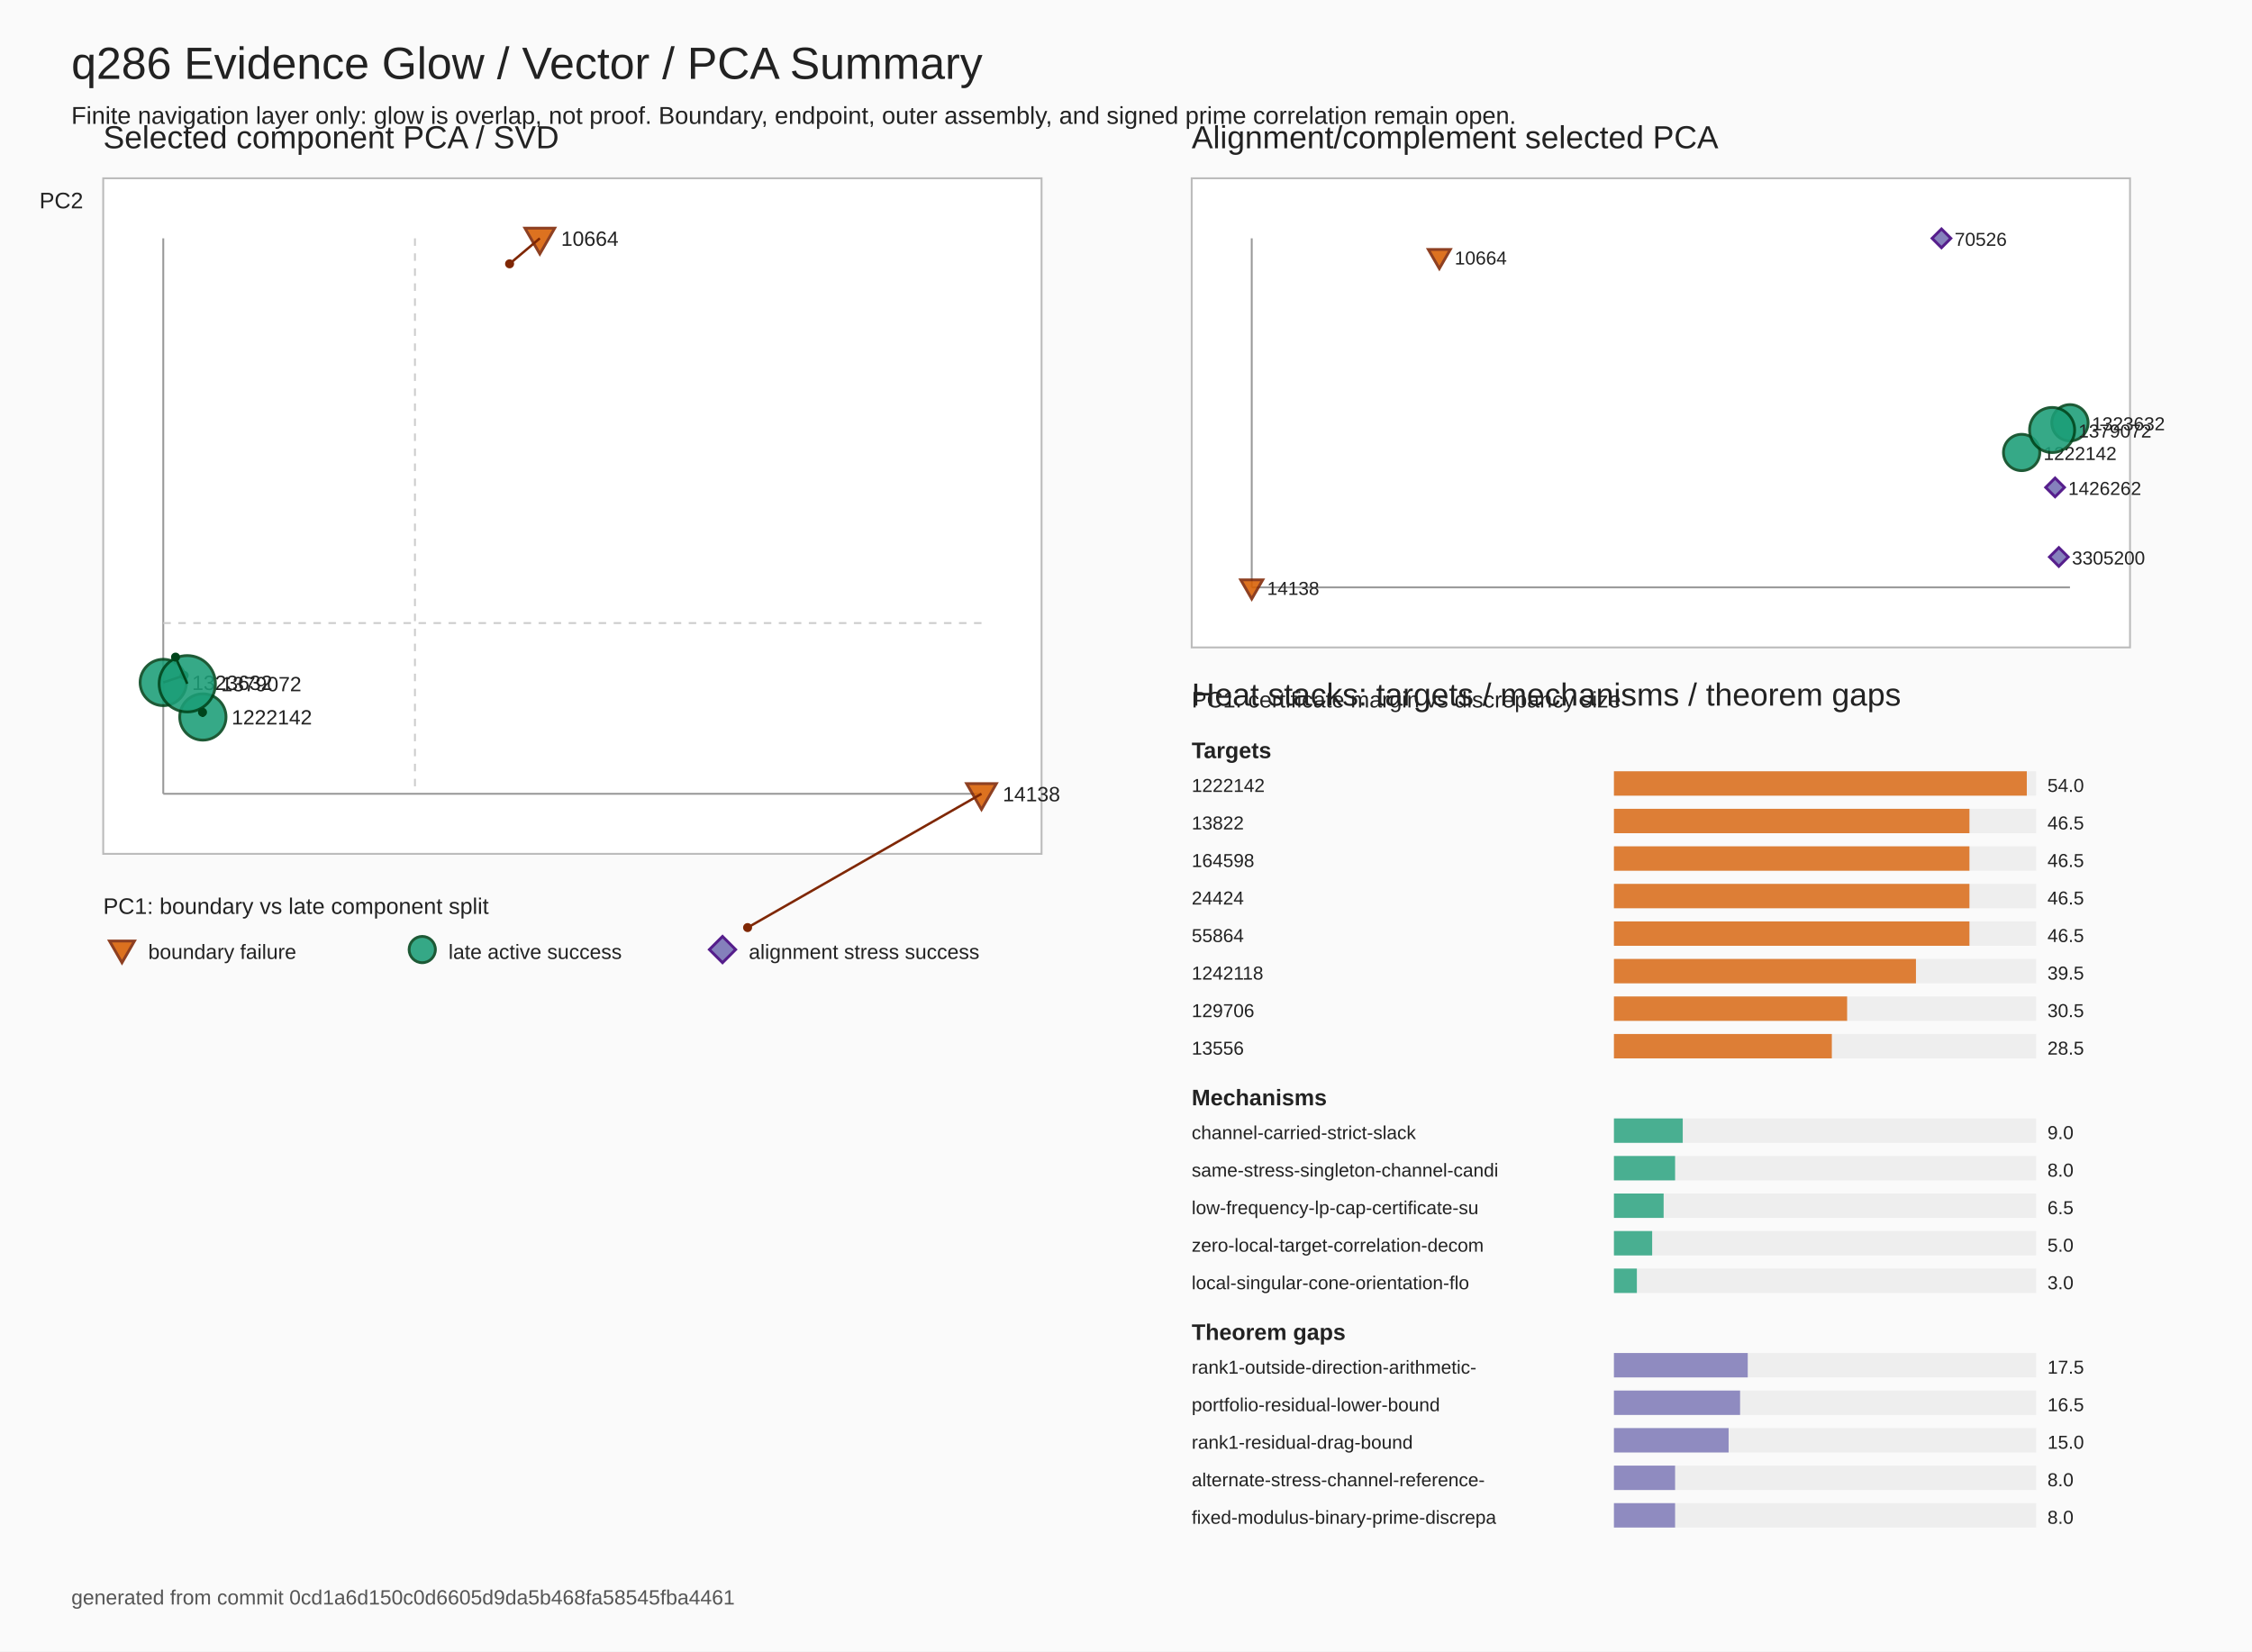
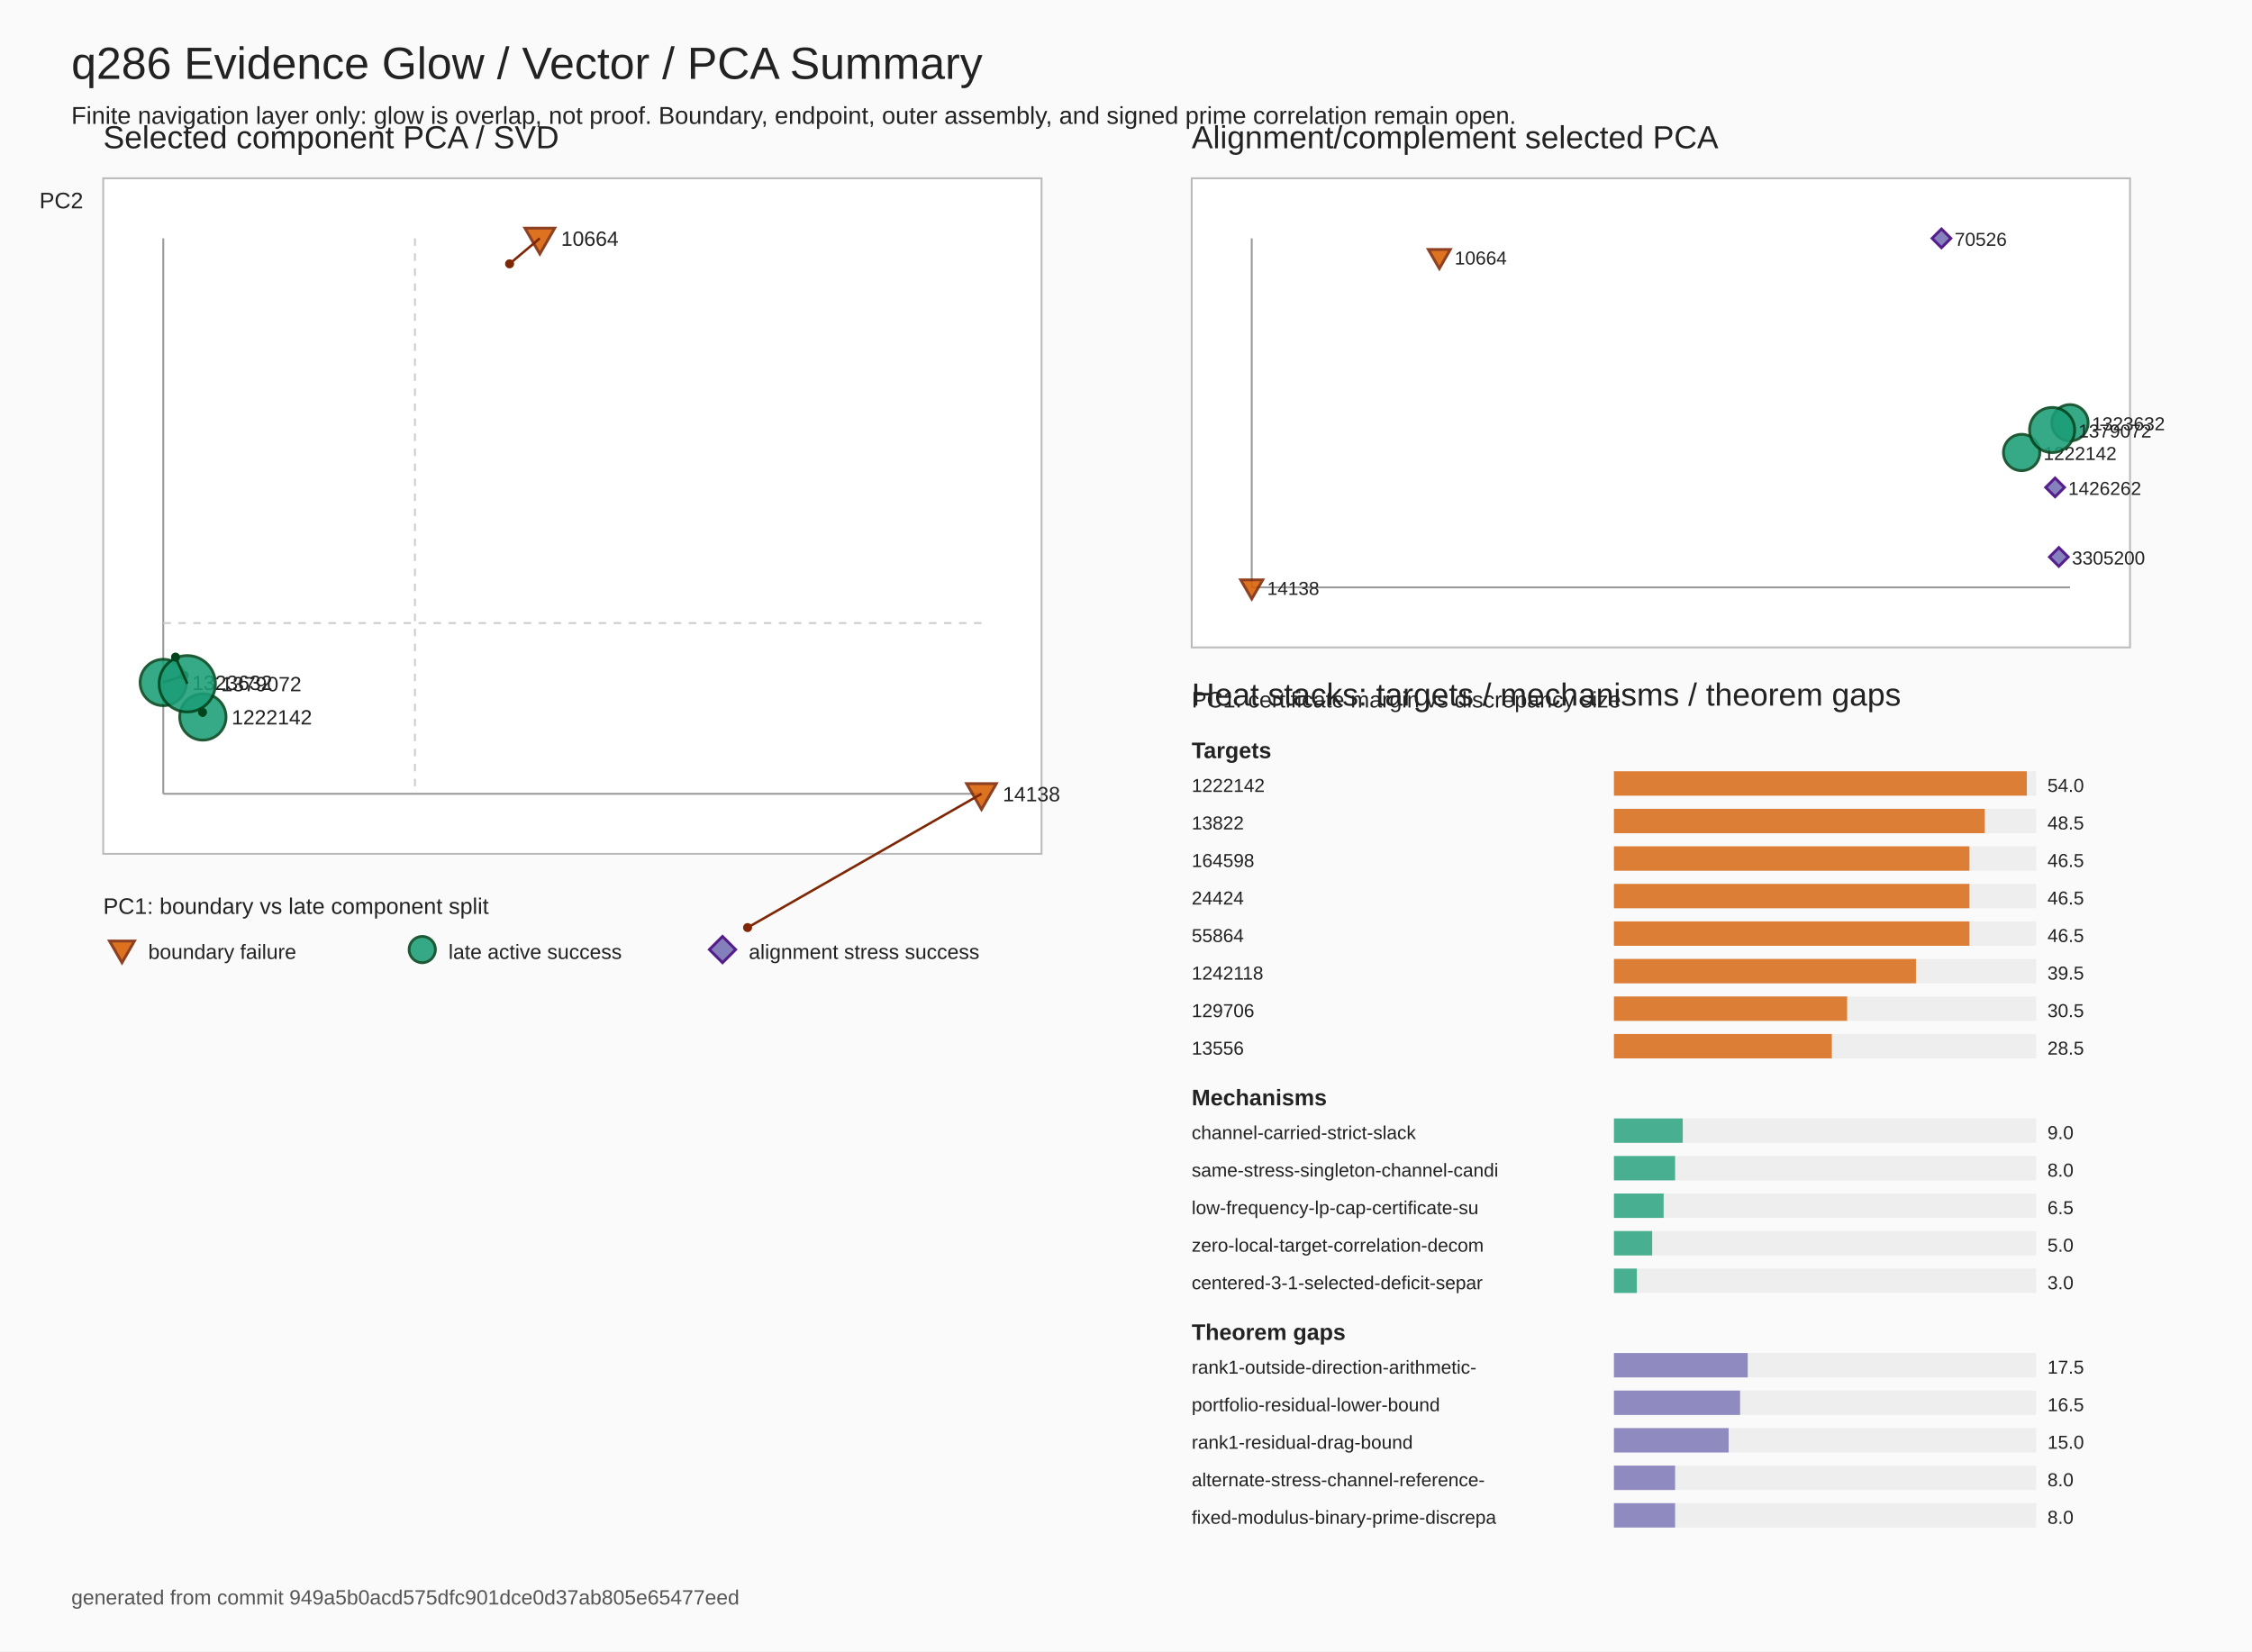
<svg xmlns="http://www.w3.org/2000/svg" width="1200" height="880" viewBox="0 0 1200 880" role="img" aria-labelledby="title desc">
  <rect x="0.00" y="0.00" width="1200.00" height="880.00" fill="#fafafa" stroke="none" opacity="1.0" />
  <text x="38.00" y="42.00" font-size="24" font-family="Arial, sans-serif" font-weight="500" text-anchor="start" fill="#222">q286 Evidence Glow / Vector / PCA Summary</text>
  <text x="38.00" y="66.00" font-size="13" font-family="Arial, sans-serif" font-weight="400" text-anchor="start" fill="#222">Finite navigation layer only: glow is overlap, not proof. Boundary, endpoint, outer assembly, and signed prime correlation remain open.</text>
-   <text x="38.00" y="855.00" font-size="11" font-family="Arial, sans-serif" font-weight="400" text-anchor="start" fill="#555">generated from commit 0cd1a6d150c0d6605d9da5b468fa58545fba4461</text>
+   <text x="38.00" y="855.00" font-size="11" font-family="Arial, sans-serif" font-weight="400" text-anchor="start" fill="#555">generated from commit 949a5b0acd575dfc901dce0d37ab805e65477eed</text>
  <rect x="55.00" y="95.00" width="500.00" height="360.00" fill="#ffffff" stroke="#bbbbbb" opacity="1.0" />
  <text x="55.00" y="79.00" font-size="17" font-family="Arial, sans-serif" font-weight="500" text-anchor="start" fill="#222">Selected component PCA / SVD</text>
  <text x="55.00" y="487.00" font-size="12" font-family="Arial, sans-serif" font-weight="400" text-anchor="start" fill="#222">PC1: boundary vs late component split</text>
  <text x="21.00" y="111.00" font-size="12" font-family="Arial, sans-serif" font-weight="400" text-anchor="start" fill="#222">PC2</text>
  <line x1="87.00" y1="423.00" x2="523.00" y2="423.00" stroke="#999" stroke-width="1" />
  <line x1="87.00" y1="127.00" x2="87.00" y2="423.00" stroke="#999" stroke-width="1" />
  <line x1="221.11" y1="127.00" x2="221.11" y2="423.00" stroke="#cccccc" stroke-width="1" stroke-dasharray="4 4" />
  <line x1="87.00" y1="332.02" x2="523.00" y2="332.02" stroke="#cccccc" stroke-width="1" stroke-dasharray="4 4" />
  <polygon points="287.65,135.33 279.73,121.58 295.57,121.58" fill="#d95f02" stroke="#7f2704" stroke-width="1.5" opacity="0.88" />
  <text x="298.98" y="131.00" font-size="11" font-family="Arial, sans-serif" font-weight="400" text-anchor="start" fill="#222">10664</text>
  <line x1="287.65" y1="127.00" x2="271.54" y2="140.59" stroke="#7f2704" stroke-width="1.3" />
  <circle cx="271.54" cy="140.59" r="2.4" fill="#7f2704" />
  <polygon points="523.00,431.33 515.08,417.58 530.92,417.58" fill="#d95f02" stroke="#7f2704" stroke-width="1.5" opacity="0.88" />
  <text x="534.33" y="427.00" font-size="11" font-family="Arial, sans-serif" font-weight="400" text-anchor="start" fill="#222">14138</text>
  <line x1="523.00" y1="423.00" x2="398.36" y2="494.29" stroke="#7f2704" stroke-width="1.3" />
  <circle cx="398.36" cy="494.29" r="2.4" fill="#7f2704" />
  <circle cx="108.10" cy="382.06" r="12.33" fill="#1b9e77" stroke="#00441b" stroke-width="1.5" opacity="0.88" />
  <text x="123.43" y="386.06" font-size="11" font-family="Arial, sans-serif" font-weight="400" text-anchor="start" fill="#222">1222142</text>
  <line x1="108.10" y1="382.06" x2="107.91" y2="379.54" stroke="#00441b" stroke-width="1.3" />
  <circle cx="107.91" cy="379.54" r="2.4" fill="#00441b" />
  <circle cx="87.00" cy="363.67" r="12.33" fill="#1b9e77" stroke="#00441b" stroke-width="1.5" opacity="0.88" />
  <text x="102.33" y="367.67" font-size="11" font-family="Arial, sans-serif" font-weight="400" text-anchor="start" fill="#222">1323632</text>
  <line x1="87.00" y1="363.67" x2="98.13" y2="359.93" stroke="#00441b" stroke-width="1.3" />
  <circle cx="98.13" cy="359.93" r="2.4" fill="#00441b" />
  <circle cx="99.79" cy="364.36" r="15.00" fill="#1b9e77" stroke="#00441b" stroke-width="1.5" opacity="0.88" />
  <text x="117.79" y="368.36" font-size="11" font-family="Arial, sans-serif" font-weight="400" text-anchor="start" fill="#222">1379072</text>
  <line x1="99.79" y1="364.36" x2="93.53" y2="350.16" stroke="#00441b" stroke-width="1.3" />
  <circle cx="93.53" cy="350.16" r="2.4" fill="#00441b" />
  <polygon points="65.00,513.00 58.35,501.45 71.65,501.45" fill="#d95f02" stroke="#7f2704" stroke-width="1.5" opacity="0.88" />
  <text x="79.00" y="511.00" font-size="11" font-family="Arial, sans-serif" font-weight="400" text-anchor="start" fill="#222">boundary failure</text>
  <circle cx="225.00" cy="506.00" r="7.00" fill="#1b9e77" stroke="#00441b" stroke-width="1.5" opacity="0.88" />
  <text x="239.00" y="511.00" font-size="11" font-family="Arial, sans-serif" font-weight="400" text-anchor="start" fill="#222">late active success</text>
  <polygon points="385.00,499.00 392.00,506.00 385.00,513.00 378.00,506.00" fill="#7570b3" stroke="#3f007d" stroke-width="1.5" opacity="0.88" />
  <text x="399.00" y="511.00" font-size="11" font-family="Arial, sans-serif" font-weight="400" text-anchor="start" fill="#222">alignment stress success</text>
  <rect x="635.00" y="95.00" width="500.00" height="250.00" fill="#ffffff" stroke="#bbbbbb" opacity="1.0" />
  <text x="635.00" y="79.00" font-size="17" font-family="Arial, sans-serif" font-weight="500" text-anchor="start" fill="#222">Alignment/complement selected PCA</text>
  <text x="635.00" y="377.00" font-size="12" font-family="Arial, sans-serif" font-weight="400" text-anchor="start" fill="#222">PC1: certificate margin vs discrepancy size</text>
  <line x1="667.00" y1="313.00" x2="1103.00" y2="313.00" stroke="#999" stroke-width="1" />
  <line x1="667.00" y1="127.00" x2="667.00" y2="313.00" stroke="#999" stroke-width="1" />
  <polygon points="766.97,143.12 761.11,132.95 772.82,132.95" fill="#d95f02" stroke="#7f2704" stroke-width="1.5" opacity="0.88" />
  <text x="775.13" y="140.95" font-size="10" font-family="Arial, sans-serif" font-weight="400" text-anchor="start" fill="#222">10664</text>
  <polygon points="667.00,319.17 661.14,308.99 672.86,308.99" fill="#d95f02" stroke="#7f2704" stroke-width="1.5" opacity="0.88" />
  <text x="675.17" y="317.00" font-size="10" font-family="Arial, sans-serif" font-weight="400" text-anchor="start" fill="#222">14138</text>
  <polygon points="1034.53,122.00 1039.53,127.00 1034.53,132.00 1029.53,127.00" fill="#7570b3" stroke="#3f007d" stroke-width="1.5" opacity="0.88" />
  <text x="1041.53" y="131.00" font-size="10" font-family="Arial, sans-serif" font-weight="400" text-anchor="start" fill="#222">70526</text>
  <circle cx="1077.24" cy="241.12" r="9.67" fill="#1b9e77" stroke="#00441b" stroke-width="1.5" opacity="0.88" />
  <text x="1088.91" y="245.12" font-size="10" font-family="Arial, sans-serif" font-weight="400" text-anchor="start" fill="#222">1222142</text>
  <circle cx="1103.00" cy="225.29" r="9.67" fill="#1b9e77" stroke="#00441b" stroke-width="1.5" opacity="0.88" />
  <text x="1114.67" y="229.29" font-size="10" font-family="Arial, sans-serif" font-weight="400" text-anchor="start" fill="#222">1323632</text>
  <circle cx="1093.49" cy="229.14" r="12.00" fill="#1b9e77" stroke="#00441b" stroke-width="1.5" opacity="0.88" />
  <text x="1107.49" y="233.14" font-size="10" font-family="Arial, sans-serif" font-weight="400" text-anchor="start" fill="#222">1379072</text>
  <polygon points="1095.07,254.73 1100.07,259.73 1095.07,264.73 1090.07,259.73" fill="#7570b3" stroke="#3f007d" stroke-width="1.5" opacity="0.88" />
  <text x="1102.07" y="263.73" font-size="10" font-family="Arial, sans-serif" font-weight="400" text-anchor="start" fill="#222">1426262</text>
  <polygon points="1097.07,291.80 1102.07,296.80 1097.07,301.80 1092.07,296.80" fill="#7570b3" stroke="#3f007d" stroke-width="1.5" opacity="0.88" />
  <text x="1104.07" y="300.80" font-size="10" font-family="Arial, sans-serif" font-weight="400" text-anchor="start" fill="#222">3305200</text>
  <text x="635.00" y="376.00" font-size="17" font-family="Arial, sans-serif" font-weight="500" text-anchor="start" fill="#222">Heat stacks: targets / mechanisms / theorem gaps</text>
  <text x="635.00" y="404.00" font-size="12" font-family="Arial, sans-serif" font-weight="600" text-anchor="start" fill="#222">Targets</text>
  <text x="635.00" y="422.00" font-size="10" font-family="Arial, sans-serif" font-weight="400" text-anchor="start" fill="#222">1222142</text>
  <rect x="860.00" y="411.00" width="225.00" height="13.00" fill="#eeeeee" stroke="none" opacity="1.0" />
  <rect x="860.00" y="411.00" width="220.00" height="13.00" fill="#d95f02" stroke="none" opacity="0.78" />
  <text x="1091.00" y="422.00" font-size="10" font-family="Arial, sans-serif" font-weight="400" text-anchor="start" fill="#222">54.0</text>
  <text x="635.00" y="442.00" font-size="10" font-family="Arial, sans-serif" font-weight="400" text-anchor="start" fill="#222">13822</text>
  <rect x="860.00" y="431.00" width="225.00" height="13.00" fill="#eeeeee" stroke="none" opacity="1.0" />
-   <rect x="860.00" y="431.00" width="189.44" height="13.00" fill="#d95f02" stroke="none" opacity="0.78" />
-   <text x="1091.00" y="442.00" font-size="10" font-family="Arial, sans-serif" font-weight="400" text-anchor="start" fill="#222">46.5</text>
+   <rect x="860.00" y="431.00" width="197.59" height="13.00" fill="#d95f02" stroke="none" opacity="0.78" />
+   <text x="1091.00" y="442.00" font-size="10" font-family="Arial, sans-serif" font-weight="400" text-anchor="start" fill="#222">48.5</text>
  <text x="635.00" y="462.00" font-size="10" font-family="Arial, sans-serif" font-weight="400" text-anchor="start" fill="#222">164598</text>
  <rect x="860.00" y="451.00" width="225.00" height="13.00" fill="#eeeeee" stroke="none" opacity="1.0" />
  <rect x="860.00" y="451.00" width="189.44" height="13.00" fill="#d95f02" stroke="none" opacity="0.78" />
  <text x="1091.00" y="462.00" font-size="10" font-family="Arial, sans-serif" font-weight="400" text-anchor="start" fill="#222">46.5</text>
  <text x="635.00" y="482.00" font-size="10" font-family="Arial, sans-serif" font-weight="400" text-anchor="start" fill="#222">24424</text>
  <rect x="860.00" y="471.00" width="225.00" height="13.00" fill="#eeeeee" stroke="none" opacity="1.0" />
  <rect x="860.00" y="471.00" width="189.44" height="13.00" fill="#d95f02" stroke="none" opacity="0.78" />
  <text x="1091.00" y="482.00" font-size="10" font-family="Arial, sans-serif" font-weight="400" text-anchor="start" fill="#222">46.5</text>
  <text x="635.00" y="502.00" font-size="10" font-family="Arial, sans-serif" font-weight="400" text-anchor="start" fill="#222">55864</text>
  <rect x="860.00" y="491.00" width="225.00" height="13.00" fill="#eeeeee" stroke="none" opacity="1.0" />
  <rect x="860.00" y="491.00" width="189.44" height="13.00" fill="#d95f02" stroke="none" opacity="0.78" />
  <text x="1091.00" y="502.00" font-size="10" font-family="Arial, sans-serif" font-weight="400" text-anchor="start" fill="#222">46.5</text>
  <text x="635.00" y="522.00" font-size="10" font-family="Arial, sans-serif" font-weight="400" text-anchor="start" fill="#222">1242118</text>
  <rect x="860.00" y="511.00" width="225.00" height="13.00" fill="#eeeeee" stroke="none" opacity="1.0" />
  <rect x="860.00" y="511.00" width="160.93" height="13.00" fill="#d95f02" stroke="none" opacity="0.78" />
  <text x="1091.00" y="522.00" font-size="10" font-family="Arial, sans-serif" font-weight="400" text-anchor="start" fill="#222">39.5</text>
  <text x="635.00" y="542.00" font-size="10" font-family="Arial, sans-serif" font-weight="400" text-anchor="start" fill="#222">129706</text>
  <rect x="860.00" y="531.00" width="225.00" height="13.00" fill="#eeeeee" stroke="none" opacity="1.0" />
  <rect x="860.00" y="531.00" width="124.26" height="13.00" fill="#d95f02" stroke="none" opacity="0.78" />
  <text x="1091.00" y="542.00" font-size="10" font-family="Arial, sans-serif" font-weight="400" text-anchor="start" fill="#222">30.5</text>
  <text x="635.00" y="562.00" font-size="10" font-family="Arial, sans-serif" font-weight="400" text-anchor="start" fill="#222">13556</text>
  <rect x="860.00" y="551.00" width="225.00" height="13.00" fill="#eeeeee" stroke="none" opacity="1.0" />
  <rect x="860.00" y="551.00" width="116.11" height="13.00" fill="#d95f02" stroke="none" opacity="0.78" />
  <text x="1091.00" y="562.00" font-size="10" font-family="Arial, sans-serif" font-weight="400" text-anchor="start" fill="#222">28.5</text>
  <text x="635.00" y="589.00" font-size="12" font-family="Arial, sans-serif" font-weight="600" text-anchor="start" fill="#222">Mechanisms</text>
  <text x="635.00" y="607.00" font-size="10" font-family="Arial, sans-serif" font-weight="400" text-anchor="start" fill="#222">channel-carried-strict-slack</text>
  <rect x="860.00" y="596.00" width="225.00" height="13.00" fill="#eeeeee" stroke="none" opacity="1.0" />
  <rect x="860.00" y="596.00" width="36.67" height="13.00" fill="#1b9e77" stroke="none" opacity="0.78" />
  <text x="1091.00" y="607.00" font-size="10" font-family="Arial, sans-serif" font-weight="400" text-anchor="start" fill="#222">9.0</text>
  <text x="635.00" y="627.00" font-size="10" font-family="Arial, sans-serif" font-weight="400" text-anchor="start" fill="#222">same-stress-singleton-channel-candi</text>
  <rect x="860.00" y="616.00" width="225.00" height="13.00" fill="#eeeeee" stroke="none" opacity="1.0" />
  <rect x="860.00" y="616.00" width="32.59" height="13.00" fill="#1b9e77" stroke="none" opacity="0.78" />
  <text x="1091.00" y="627.00" font-size="10" font-family="Arial, sans-serif" font-weight="400" text-anchor="start" fill="#222">8.0</text>
  <text x="635.00" y="647.00" font-size="10" font-family="Arial, sans-serif" font-weight="400" text-anchor="start" fill="#222">low-frequency-lp-cap-certificate-su</text>
  <rect x="860.00" y="636.00" width="225.00" height="13.00" fill="#eeeeee" stroke="none" opacity="1.0" />
  <rect x="860.00" y="636.00" width="26.48" height="13.00" fill="#1b9e77" stroke="none" opacity="0.78" />
  <text x="1091.00" y="647.00" font-size="10" font-family="Arial, sans-serif" font-weight="400" text-anchor="start" fill="#222">6.5</text>
  <text x="635.00" y="667.00" font-size="10" font-family="Arial, sans-serif" font-weight="400" text-anchor="start" fill="#222">zero-local-target-correlation-decom</text>
  <rect x="860.00" y="656.00" width="225.00" height="13.00" fill="#eeeeee" stroke="none" opacity="1.0" />
  <rect x="860.00" y="656.00" width="20.37" height="13.00" fill="#1b9e77" stroke="none" opacity="0.78" />
  <text x="1091.00" y="667.00" font-size="10" font-family="Arial, sans-serif" font-weight="400" text-anchor="start" fill="#222">5.0</text>
-   <text x="635.00" y="687.00" font-size="10" font-family="Arial, sans-serif" font-weight="400" text-anchor="start" fill="#222">local-singular-cone-orientation-flo</text>
+   <text x="635.00" y="687.00" font-size="10" font-family="Arial, sans-serif" font-weight="400" text-anchor="start" fill="#222">centered-3-1-selected-deficit-separ</text>
  <rect x="860.00" y="676.00" width="225.00" height="13.00" fill="#eeeeee" stroke="none" opacity="1.0" />
  <rect x="860.00" y="676.00" width="12.22" height="13.00" fill="#1b9e77" stroke="none" opacity="0.78" />
  <text x="1091.00" y="687.00" font-size="10" font-family="Arial, sans-serif" font-weight="400" text-anchor="start" fill="#222">3.0</text>
  <text x="635.00" y="714.00" font-size="12" font-family="Arial, sans-serif" font-weight="600" text-anchor="start" fill="#222">Theorem gaps</text>
  <text x="635.00" y="732.00" font-size="10" font-family="Arial, sans-serif" font-weight="400" text-anchor="start" fill="#222">rank1-outside-direction-arithmetic-</text>
  <rect x="860.00" y="721.00" width="225.00" height="13.00" fill="#eeeeee" stroke="none" opacity="1.0" />
  <rect x="860.00" y="721.00" width="71.30" height="13.00" fill="#7570b3" stroke="none" opacity="0.78" />
  <text x="1091.00" y="732.00" font-size="10" font-family="Arial, sans-serif" font-weight="400" text-anchor="start" fill="#222">17.5</text>
  <text x="635.00" y="752.00" font-size="10" font-family="Arial, sans-serif" font-weight="400" text-anchor="start" fill="#222">portfolio-residual-lower-bound</text>
  <rect x="860.00" y="741.00" width="225.00" height="13.00" fill="#eeeeee" stroke="none" opacity="1.0" />
  <rect x="860.00" y="741.00" width="67.22" height="13.00" fill="#7570b3" stroke="none" opacity="0.78" />
  <text x="1091.00" y="752.00" font-size="10" font-family="Arial, sans-serif" font-weight="400" text-anchor="start" fill="#222">16.5</text>
  <text x="635.00" y="772.00" font-size="10" font-family="Arial, sans-serif" font-weight="400" text-anchor="start" fill="#222">rank1-residual-drag-bound</text>
  <rect x="860.00" y="761.00" width="225.00" height="13.00" fill="#eeeeee" stroke="none" opacity="1.0" />
  <rect x="860.00" y="761.00" width="61.11" height="13.00" fill="#7570b3" stroke="none" opacity="0.78" />
  <text x="1091.00" y="772.00" font-size="10" font-family="Arial, sans-serif" font-weight="400" text-anchor="start" fill="#222">15.0</text>
  <text x="635.00" y="792.00" font-size="10" font-family="Arial, sans-serif" font-weight="400" text-anchor="start" fill="#222">alternate-stress-channel-reference-</text>
  <rect x="860.00" y="781.00" width="225.00" height="13.00" fill="#eeeeee" stroke="none" opacity="1.0" />
  <rect x="860.00" y="781.00" width="32.59" height="13.00" fill="#7570b3" stroke="none" opacity="0.78" />
  <text x="1091.00" y="792.00" font-size="10" font-family="Arial, sans-serif" font-weight="400" text-anchor="start" fill="#222">8.0</text>
  <text x="635.00" y="812.00" font-size="10" font-family="Arial, sans-serif" font-weight="400" text-anchor="start" fill="#222">fixed-modulus-binary-prime-discrepa</text>
  <rect x="860.00" y="801.00" width="225.00" height="13.00" fill="#eeeeee" stroke="none" opacity="1.0" />
  <rect x="860.00" y="801.00" width="32.59" height="13.00" fill="#7570b3" stroke="none" opacity="0.78" />
  <text x="1091.00" y="812.00" font-size="10" font-family="Arial, sans-serif" font-weight="400" text-anchor="start" fill="#222">8.0</text>
</svg>
